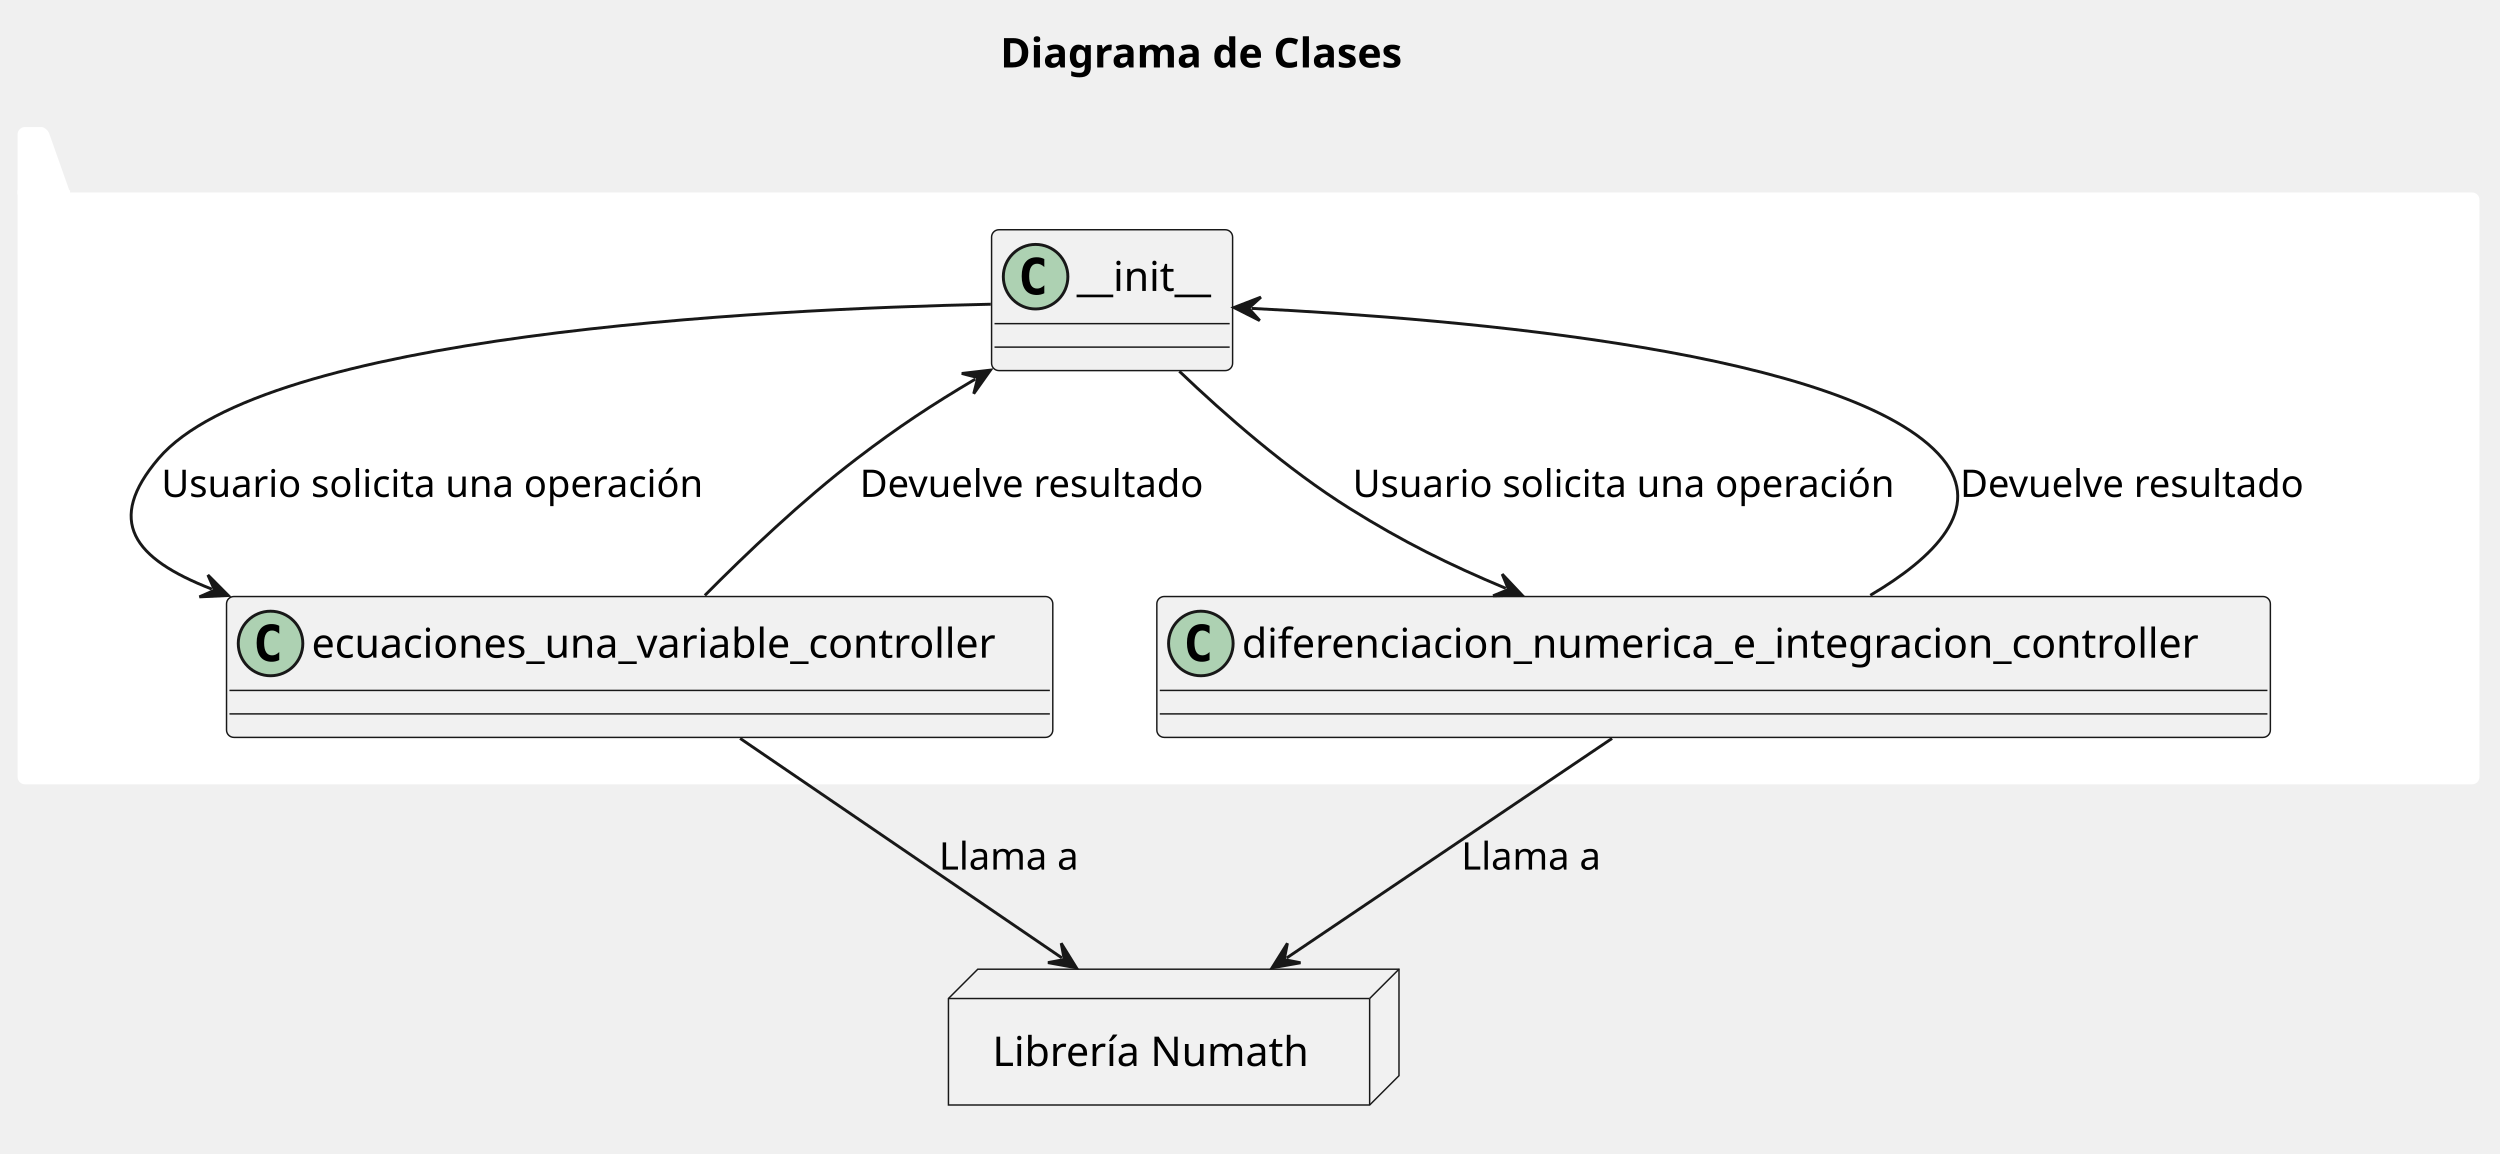
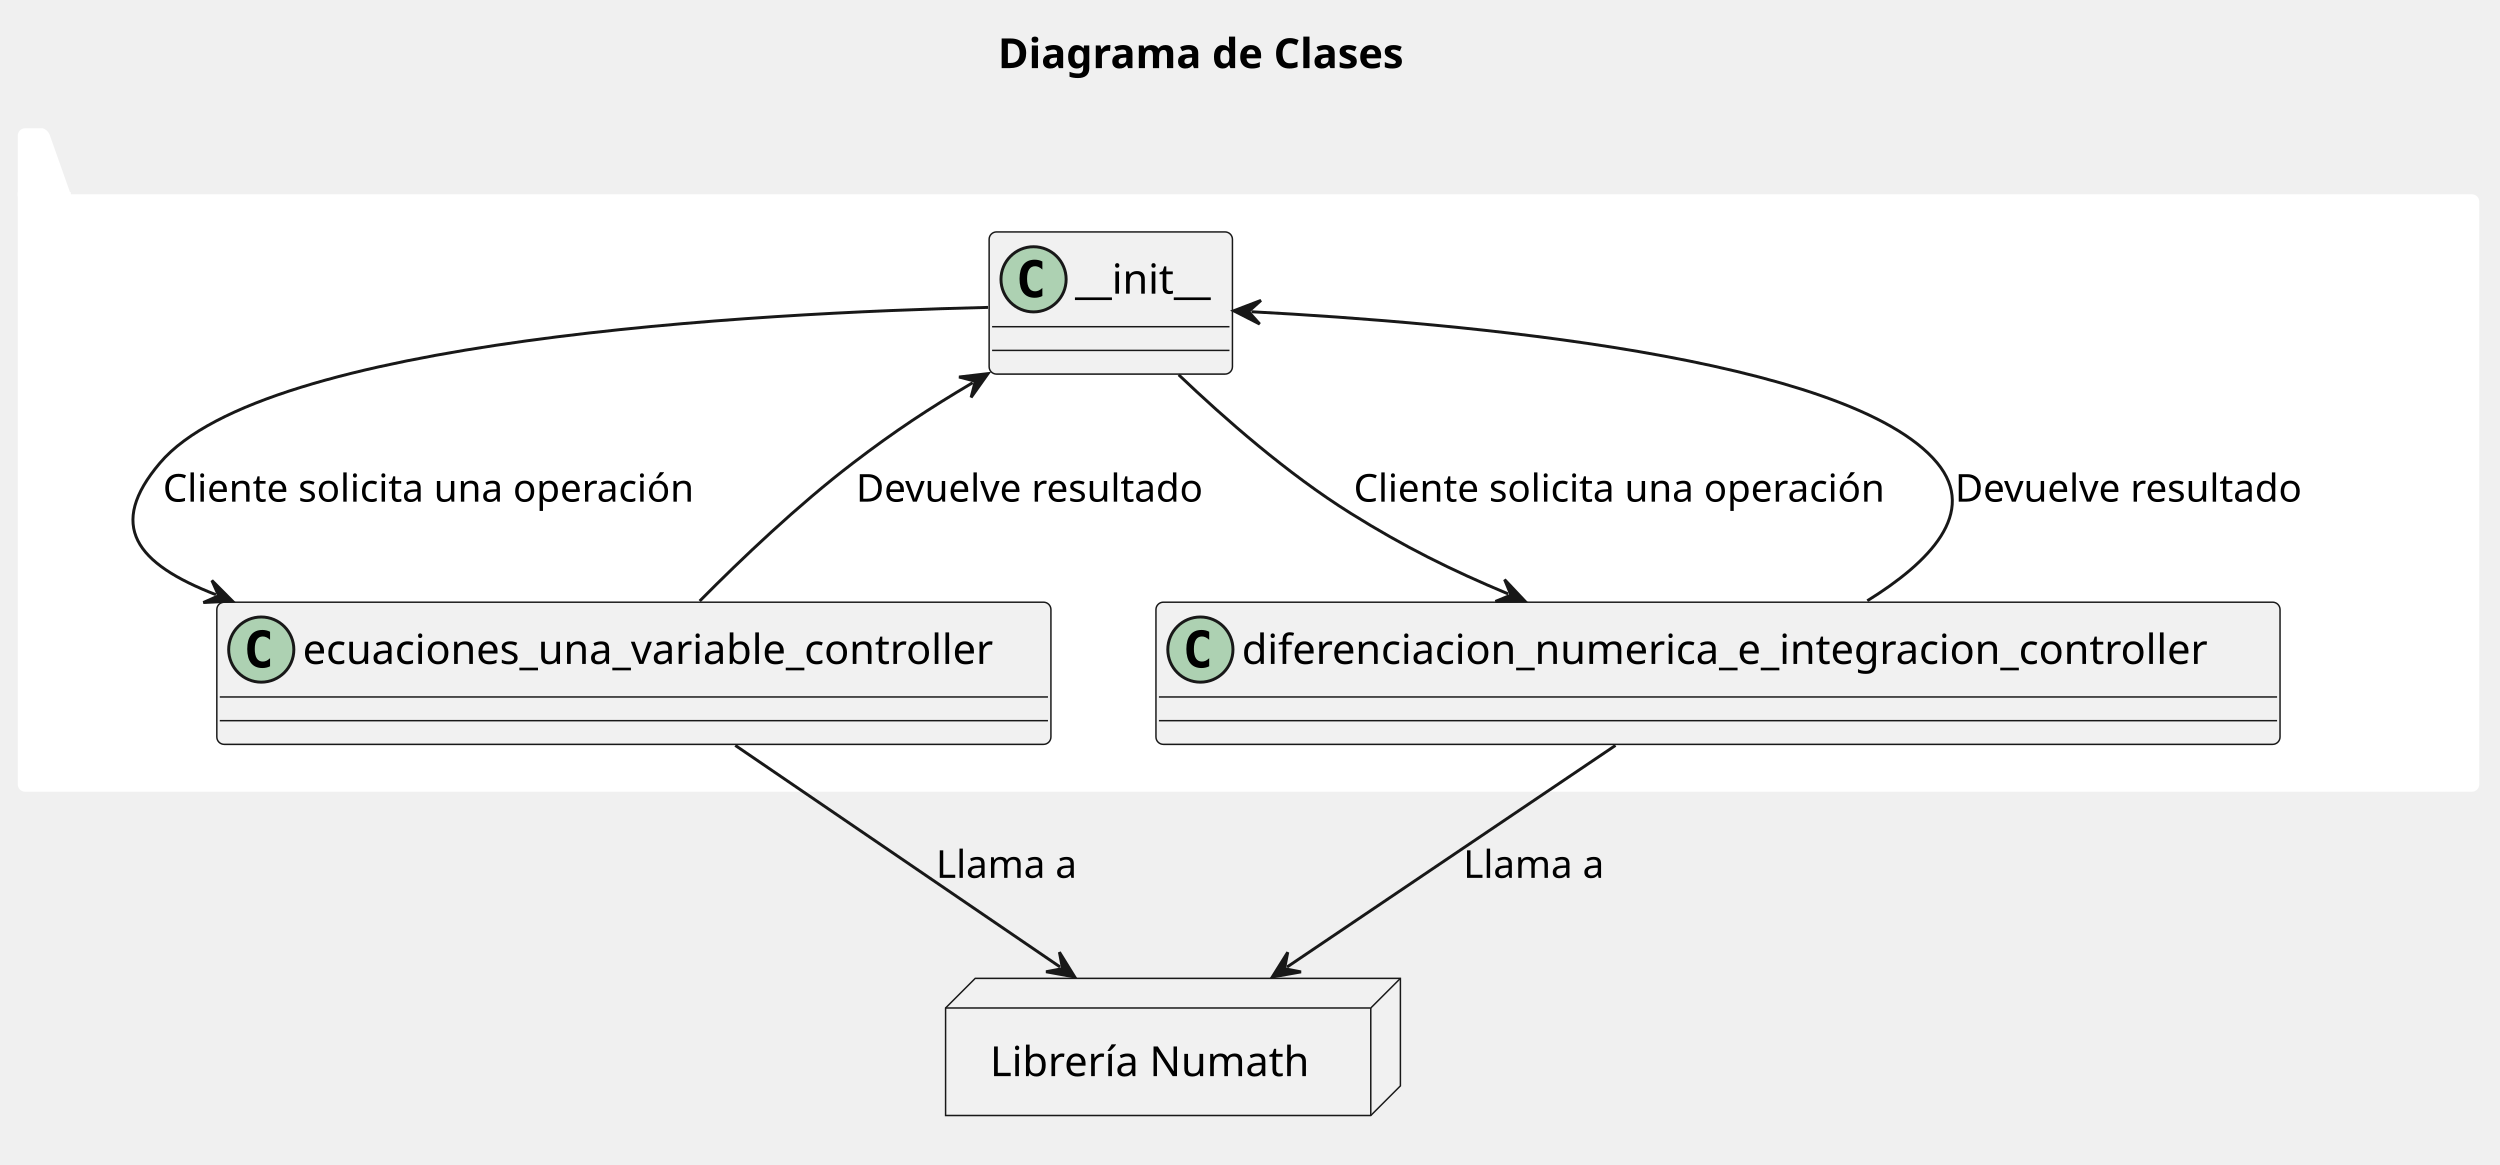
- <svg xmlns="http://www.w3.org/2000/svg" contentStyleType="text/css" data-diagram-type="CLASS" height="393px" preserveAspectRatio="none" style="width:852px;height:393px;background:#FFFFFF;" version="1.1" viewBox="0 0 852 393" width="852px" zoomAndPan="magnify">
+ <svg xmlns="http://www.w3.org/2000/svg" contentStyleType="text/css" data-diagram-type="CLASS" height="393px" preserveAspectRatio="none" style="width:844px;height:393px;background:#FFFFFF;" version="1.1" viewBox="0 0 844 393" width="844px" zoomAndPan="magnify">
  <defs />
  <g>
    <g class="title" data-source-line="1">
-       <text fill="#000000" font-family="sans-serif" font-size="14" font-weight="bold" lengthAdjust="spacing" textLength="156.222" x="340.889" y="22.995">Diagrama de Clases</text>
+       <text fill="#000000" font-family="sans-serif" font-size="14" font-weight="bold" lengthAdjust="spacing" textLength="156.222" x="336.889" y="22.995">Diagrama de Clases</text>
    </g>
    <g class="cluster" data-entity=" " data-source-line="6" data-uid="ent0002" id="cluster_ ">
-       <path d="M8.5,43.297 L14.374,43.297 A3.75,3.75 0 0 1 16.874,45.797 L23.874,65.594 L842.5,65.594 A2.5,2.5 0 0 1 845,68.094 L845,264.797 A2.5,2.5 0 0 1 842.5,267.297 L8.5,267.297 A2.5,2.5 0 0 1 6,264.797 L6,45.797 A2.5,2.5 0 0 1 8.5,43.297" fill="#FFFFFF" />
+       <path d="M8.5,43.297 L14.374,43.297 A3.75,3.75 0 0 1 16.874,45.797 L23.874,65.594 L834.5,65.594 A2.5,2.5 0 0 1 837,68.094 L837,264.797 A2.5,2.5 0 0 1 834.5,267.297 L8.5,267.297 A2.5,2.5 0 0 1 6,264.797 L6,45.797 A2.5,2.5 0 0 1 8.5,43.297" fill="#FFFFFF" />
      <line style="stroke:#FFFFFF;stroke-width:1.5;" x1="6" x2="23.874" y1="65.594" y2="65.594" />
      <text fill="#000000" font-family="sans-serif" font-size="14" font-weight="bold" lengthAdjust="spacing" textLength="4.874" x="10" y="58.292"> </text>
    </g>
    <g class="entity" data-entity="__init__" data-source-line="7" data-uid="ent0003" id="entity___init__">
-       <rect fill="#F1F1F1" height="48" rx="2.5" ry="2.5" style="stroke:#181818;stroke-width:0.5;" width="82.142" x="337.93" y="78.297" />
-       <ellipse cx="352.93" cy="94.297" fill="#ADD1B2" rx="11" ry="11" style="stroke:#181818;stroke-width:1;" />
-       <path d="M355.899,99.938 Q355.321,100.234 354.68,100.375 Q354.039,100.531 353.336,100.531 Q350.836,100.531 349.508,98.891 Q348.196,97.234 348.196,94.109 Q348.196,90.984 349.508,89.328 Q350.836,87.672 353.336,87.672 Q354.039,87.672 354.68,87.828 Q355.336,87.984 355.899,88.281 L355.899,91 Q355.274,90.422 354.68,90.156 Q354.086,89.875 353.461,89.875 Q352.118,89.875 351.43,90.953 Q350.743,92.016 350.743,94.109 Q350.743,96.203 351.43,97.281 Q352.118,98.344 353.461,98.344 Q354.086,98.344 354.68,98.078 Q355.274,97.797 355.899,97.219 L355.899,99.938 Z " fill="#000000" />
-       <text fill="#000000" font-family="sans-serif" font-size="14" lengthAdjust="spacing" textLength="50.142" x="366.93" y="99.144">__init__</text>
-       <line style="stroke:#181818;stroke-width:0.5;" x1="338.93" x2="419.072" y1="110.297" y2="110.297" />
-       <line style="stroke:#181818;stroke-width:0.5;" x1="338.93" x2="419.072" y1="118.297" y2="118.297" />
+       <rect fill="#F1F1F1" height="48" rx="2.5" ry="2.5" style="stroke:#181818;stroke-width:0.5;" width="82.142" x="333.93" y="78.297" />
+       <ellipse cx="348.93" cy="94.297" fill="#ADD1B2" rx="11" ry="11" style="stroke:#181818;stroke-width:1;" />
+       <path d="M351.899,99.938 Q351.321,100.234 350.68,100.375 Q350.039,100.531 349.336,100.531 Q346.836,100.531 345.508,98.891 Q344.196,97.234 344.196,94.109 Q344.196,90.984 345.508,89.328 Q346.836,87.672 349.336,87.672 Q350.039,87.672 350.68,87.828 Q351.336,87.984 351.899,88.281 L351.899,91 Q351.274,90.422 350.68,90.156 Q350.086,89.875 349.461,89.875 Q348.118,89.875 347.43,90.953 Q346.743,92.016 346.743,94.109 Q346.743,96.203 347.43,97.281 Q348.118,98.344 349.461,98.344 Q350.086,98.344 350.68,98.078 Q351.274,97.797 351.899,97.219 L351.899,99.938 Z " fill="#000000" />
+       <text fill="#000000" font-family="sans-serif" font-size="14" lengthAdjust="spacing" textLength="50.142" x="362.93" y="99.144">__init__</text>
+       <line style="stroke:#181818;stroke-width:0.5;" x1="334.93" x2="415.072" y1="110.297" y2="110.297" />
+       <line style="stroke:#181818;stroke-width:0.5;" x1="334.93" x2="415.072" y1="118.297" y2="118.297" />
    </g>
    <g class="entity" data-entity="ecuaciones_una_variable_controller" data-source-line="10" data-uid="ent0004" id="entity_ecuaciones_una_variable_controller">
-       <rect fill="#F1F1F1" height="48" rx="2.5" ry="2.5" style="stroke:#181818;stroke-width:0.5;" width="281.594" x="77.2" y="203.297" />
-       <ellipse cx="92.2" cy="219.297" fill="#ADD1B2" rx="11" ry="11" style="stroke:#181818;stroke-width:1;" />
-       <path d="M95.169,224.938 Q94.591,225.234 93.95,225.375 Q93.309,225.531 92.606,225.531 Q90.106,225.531 88.778,223.891 Q87.466,222.234 87.466,219.109 Q87.466,215.984 88.778,214.328 Q90.106,212.672 92.606,212.672 Q93.309,212.672 93.95,212.828 Q94.606,212.984 95.169,213.281 L95.169,216 Q94.544,215.422 93.95,215.156 Q93.356,214.875 92.731,214.875 Q91.388,214.875 90.7,215.953 Q90.013,217.016 90.013,219.109 Q90.013,221.203 90.7,222.281 Q91.388,223.344 92.731,223.344 Q93.356,223.344 93.95,223.078 Q94.544,222.797 95.169,222.219 L95.169,224.938 Z " fill="#000000" />
-       <text fill="#000000" font-family="sans-serif" font-size="14" lengthAdjust="spacing" textLength="249.594" x="106.2" y="224.144">ecuaciones_una_variable_controller</text>
-       <line style="stroke:#181818;stroke-width:0.5;" x1="78.2" x2="357.794" y1="235.297" y2="235.297" />
-       <line style="stroke:#181818;stroke-width:0.5;" x1="78.2" x2="357.794" y1="243.297" y2="243.297" />
+       <rect fill="#F1F1F1" height="48" rx="2.5" ry="2.5" style="stroke:#181818;stroke-width:0.5;" width="281.594" x="73.2" y="203.297" />
+       <ellipse cx="88.2" cy="219.297" fill="#ADD1B2" rx="11" ry="11" style="stroke:#181818;stroke-width:1;" />
+       <path d="M91.169,224.938 Q90.591,225.234 89.95,225.375 Q89.309,225.531 88.606,225.531 Q86.106,225.531 84.778,223.891 Q83.466,222.234 83.466,219.109 Q83.466,215.984 84.778,214.328 Q86.106,212.672 88.606,212.672 Q89.309,212.672 89.95,212.828 Q90.606,212.984 91.169,213.281 L91.169,216 Q90.544,215.422 89.95,215.156 Q89.356,214.875 88.731,214.875 Q87.388,214.875 86.7,215.953 Q86.013,217.016 86.013,219.109 Q86.013,221.203 86.7,222.281 Q87.388,223.344 88.731,223.344 Q89.356,223.344 89.95,223.078 Q90.544,222.797 91.169,222.219 L91.169,224.938 Z " fill="#000000" />
+       <text fill="#000000" font-family="sans-serif" font-size="14" lengthAdjust="spacing" textLength="249.594" x="102.2" y="224.144">ecuaciones_una_variable_controller</text>
+       <line style="stroke:#181818;stroke-width:0.5;" x1="74.2" x2="353.794" y1="235.297" y2="235.297" />
+       <line style="stroke:#181818;stroke-width:0.5;" x1="74.2" x2="353.794" y1="243.297" y2="243.297" />
    </g>
    <g class="entity" data-entity="diferenciacion_numerica_e_integracion_controller" data-source-line="13" data-uid="ent0005" id="entity_diferenciacion_numerica_e_integracion_controller">
-       <rect fill="#F1F1F1" height="48" rx="2.5" ry="2.5" style="stroke:#181818;stroke-width:0.5;" width="379.491" x="394.25" y="203.297" />
-       <ellipse cx="409.25" cy="219.297" fill="#ADD1B2" rx="11" ry="11" style="stroke:#181818;stroke-width:1;" />
-       <path d="M412.219,224.938 Q411.641,225.234 411,225.375 Q410.359,225.531 409.656,225.531 Q407.156,225.531 405.828,223.891 Q404.516,222.234 404.516,219.109 Q404.516,215.984 405.828,214.328 Q407.156,212.672 409.656,212.672 Q410.359,212.672 411,212.828 Q411.656,212.984 412.219,213.281 L412.219,216 Q411.594,215.422 411,215.156 Q410.406,214.875 409.781,214.875 Q408.438,214.875 407.75,215.953 Q407.062,217.016 407.062,219.109 Q407.062,221.203 407.75,222.281 Q408.438,223.344 409.781,223.344 Q410.406,223.344 411,223.078 Q411.594,222.797 412.219,222.219 L412.219,224.938 Z " fill="#000000" />
-       <text fill="#000000" font-family="sans-serif" font-size="14" lengthAdjust="spacing" textLength="347.491" x="423.25" y="224.144">diferenciacion_numerica_e_integracion_controller</text>
-       <line style="stroke:#181818;stroke-width:0.5;" x1="395.25" x2="772.741" y1="235.297" y2="235.297" />
-       <line style="stroke:#181818;stroke-width:0.5;" x1="395.25" x2="772.741" y1="243.297" y2="243.297" />
+       <rect fill="#F1F1F1" height="48" rx="2.5" ry="2.5" style="stroke:#181818;stroke-width:0.5;" width="379.491" x="390.25" y="203.297" />
+       <ellipse cx="405.25" cy="219.297" fill="#ADD1B2" rx="11" ry="11" style="stroke:#181818;stroke-width:1;" />
+       <path d="M408.219,224.938 Q407.641,225.234 407,225.375 Q406.359,225.531 405.656,225.531 Q403.156,225.531 401.828,223.891 Q400.516,222.234 400.516,219.109 Q400.516,215.984 401.828,214.328 Q403.156,212.672 405.656,212.672 Q406.359,212.672 407,212.828 Q407.656,212.984 408.219,213.281 L408.219,216 Q407.594,215.422 407,215.156 Q406.406,214.875 405.781,214.875 Q404.438,214.875 403.75,215.953 Q403.062,217.016 403.062,219.109 Q403.062,221.203 403.75,222.281 Q404.438,223.344 405.781,223.344 Q406.406,223.344 407,223.078 Q407.594,222.797 408.219,222.219 L408.219,224.938 Z " fill="#000000" />
+       <text fill="#000000" font-family="sans-serif" font-size="14" lengthAdjust="spacing" textLength="347.491" x="419.25" y="224.144">diferenciacion_numerica_e_integracion_controller</text>
+       <line style="stroke:#181818;stroke-width:0.5;" x1="391.25" x2="768.741" y1="235.297" y2="235.297" />
+       <line style="stroke:#181818;stroke-width:0.5;" x1="391.25" x2="768.741" y1="243.297" y2="243.297" />
    </g>
    <g class="entity" data-entity="PyLibrary" data-source-line="17" data-uid="ent0006" id="entity_PyLibrary">
-       <polygon fill="#F1F1F1" points="323.23,340.297,333.23,330.297,476.775,330.297,476.775,366.594,466.775,376.594,323.23,376.594,323.23,340.297" style="stroke:#181818;stroke-width:0.5;" />
-       <line style="stroke:#181818;stroke-width:0.5;" x1="466.775" x2="476.775" y1="340.297" y2="330.297" />
-       <line style="stroke:#181818;stroke-width:0.5;" x1="323.23" x2="466.775" y1="340.297" y2="340.297" />
-       <line style="stroke:#181818;stroke-width:0.5;" x1="466.775" x2="466.775" y1="340.297" y2="376.594" />
-       <text fill="#000000" font-family="sans-serif" font-size="14" lengthAdjust="spacing" textLength="113.545" x="338.23" y="363.292">Librería Numath</text>
+       <polygon fill="#F1F1F1" points="319.23,340.297,329.23,330.297,472.775,330.297,472.775,366.594,462.775,376.594,319.23,376.594,319.23,340.297" style="stroke:#181818;stroke-width:0.5;" />
+       <line style="stroke:#181818;stroke-width:0.5;" x1="462.775" x2="472.775" y1="340.297" y2="330.297" />
+       <line style="stroke:#181818;stroke-width:0.5;" x1="319.23" x2="462.775" y1="340.297" y2="340.297" />
+       <line style="stroke:#181818;stroke-width:0.5;" x1="462.775" x2="462.775" y1="340.297" y2="376.594" />
+       <text fill="#000000" font-family="sans-serif" font-size="14" lengthAdjust="spacing" textLength="113.545" x="334.23" y="363.292">Librería Numath</text>
    </g>
    <g class="link" data-entity-1="__init__" data-entity-2="ecuaciones_una_variable_controller" data-source-line="20" data-uid="lnk7" id="link___init___ecuaciones_una_variable_controller">
-       <path codeLine="20" d="M337.67,103.677 C258.47,105.377 89.96,113.997 54,156.297 C35.95,177.527 45.278,190.302 72.198,200.772" fill="none" id="__init__-to-ecuaciones_una_variable_controller" style="stroke:#181818;stroke-width:1;" />
-       <polygon fill="#181818" points="77.79,202.947,70.852,195.957,73.13,201.135,67.952,203.412,77.79,202.947" style="stroke:#181818;stroke-width:1;" />
-       <text fill="#000000" font-family="sans-serif" font-size="13" lengthAdjust="spacing" textLength="196.485" x="55" y="169.364">Usuario solicita una operación</text>
+       <path codeLine="20" d="M333.57,103.777 C255.09,105.647 89.4,114.577 54,156.297 C36.05,177.457 45.776,190.258 72.886,200.768" fill="none" id="__init__-to-ecuaciones_una_variable_controller" style="stroke:#181818;stroke-width:1;" />
+       <polygon fill="#181818" points="78.48,202.937,71.534,195.954,73.818,201.13,68.643,203.413,78.48,202.937" style="stroke:#181818;stroke-width:1;" />
+       <text fill="#000000" font-family="sans-serif" font-size="13" lengthAdjust="spacing" textLength="192.715" x="55" y="169.364">Cliente solicita una operación</text>
    </g>
    <g class="link" data-entity-1="ecuaciones_una_variable_controller" data-entity-2="__init__" data-source-line="26" data-uid="lnk11" id="link_ecuaciones_una_variable_controller___init__">
-       <path codeLine="26" d="M240.21,202.917 C254.36,188.637 273.45,170.467 292,156.297 C306.19,145.457 317.568,137.975 332.388,129.195" fill="none" id="ecuaciones_una_variable_controller-to-__init__" style="stroke:#181818;stroke-width:1;" />
-       <polygon fill="#181818" points="337.55,126.137,327.768,127.283,333.248,128.685,331.846,134.166,337.55,126.137" style="stroke:#181818;stroke-width:1;" />
-       <text fill="#000000" font-family="sans-serif" font-size="13" lengthAdjust="spacing" textLength="126.61" x="293" y="169.364">Devuelve resultado</text>
+       <path codeLine="26" d="M236.21,202.917 C250.36,188.637 269.45,170.467 288,156.297 C302.19,145.457 313.568,137.975 328.388,129.195" fill="none" id="ecuaciones_una_variable_controller-to-__init__" style="stroke:#181818;stroke-width:1;" />
+       <polygon fill="#181818" points="333.55,126.137,323.768,127.283,329.248,128.685,327.846,134.166,333.55,126.137" style="stroke:#181818;stroke-width:1;" />
+       <text fill="#000000" font-family="sans-serif" font-size="13" lengthAdjust="spacing" textLength="126.61" x="289" y="169.364">Devuelve resultado</text>
    </g>
    <g class="link" data-entity-1="__init__" data-entity-2="diferenciacion_numerica_e_integracion_controller" data-source-line="21" data-uid="lnk8" id="link___init___diferenciacion_numerica_e_integracion_controller">
-       <path codeLine="21" d="M401.92,126.527 C417.36,141.267 438.72,160.007 460,173.297 C478.17,184.647 493.655,192.34 513.175,200.51" fill="none" id="__init__-to-diferenciacion_numerica_e_integracion_controller" style="stroke:#181818;stroke-width:1;" />
-       <polygon fill="#181818" points="518.71,202.827,511.952,195.662,514.098,200.896,508.863,203.042,518.71,202.827" style="stroke:#181818;stroke-width:1;" />
-       <text fill="#000000" font-family="sans-serif" font-size="13" lengthAdjust="spacing" textLength="196.485" x="461" y="169.364">Usuario solicita una operación</text>
+       <path codeLine="21" d="M397.92,126.527 C413.36,141.267 434.72,160.007 456,173.297 C474.17,184.647 489.655,192.34 509.175,200.51" fill="none" id="__init__-to-diferenciacion_numerica_e_integracion_controller" style="stroke:#181818;stroke-width:1;" />
+       <polygon fill="#181818" points="514.71,202.827,507.952,195.662,510.098,200.896,504.863,203.042,514.71,202.827" style="stroke:#181818;stroke-width:1;" />
+       <text fill="#000000" font-family="sans-serif" font-size="13" lengthAdjust="spacing" textLength="192.715" x="457" y="169.364">Cliente solicita una operación</text>
    </g>
    <g class="link" data-entity-1="diferenciacion_numerica_e_integracion_controller" data-entity-2="__init__" data-source-line="27" data-uid="lnk12" id="link_diferenciacion_numerica_e_integracion_controller___init__">
-       <path codeLine="27" d="M637.39,202.877 C659.13,190.077 676.18,173.377 662,156.297 C631.79,119.907 497.582,108.656 426.522,105.106" fill="none" id="diferenciacion_numerica_e_integracion_controller-to-__init__" style="stroke:#181818;stroke-width:1;" />
-       <polygon fill="#181818" points="420.53,104.807,429.319,109.251,425.524,105.056,429.718,101.261,420.53,104.807" style="stroke:#181818;stroke-width:1;" />
-       <text fill="#000000" font-family="sans-serif" font-size="13" lengthAdjust="spacing" textLength="126.61" x="668" y="169.364">Devuelve resultado</text>
+       <path codeLine="27" d="M630.4,202.817 C651.33,189.867 667.87,173.057 654,156.297 C624.33,120.457 492.732,108.975 422.492,105.245" fill="none" id="diferenciacion_numerica_e_integracion_controller-to-__init__" style="stroke:#181818;stroke-width:1;" />
+       <polygon fill="#181818" points="416.5,104.927,425.275,109.398,421.493,105.192,425.7,101.41,416.5,104.927" style="stroke:#181818;stroke-width:1;" />
+       <text fill="#000000" font-family="sans-serif" font-size="13" lengthAdjust="spacing" textLength="126.61" x="660" y="169.364">Devuelve resultado</text>
    </g>
    <g class="link" data-entity-1="ecuaciones_una_variable_controller" data-entity-2="PyLibrary" data-source-line="23" data-uid="lnk9" id="link_ecuaciones_una_variable_controller_PyLibrary">
-       <path codeLine="23" d="M252.23,251.647 C285.08,274.057 329.403,304.296 361.883,326.446" fill="none" id="ecuaciones_una_variable_controller-to-PyLibrary" style="stroke:#181818;stroke-width:1;" />
-       <polygon fill="#181818" points="366.84,329.827,361.658,321.451,362.709,327.01,357.151,328.061,366.84,329.827" style="stroke:#181818;stroke-width:1;" />
-       <text fill="#000000" font-family="sans-serif" font-size="13" lengthAdjust="spacing" textLength="51.549" x="320" y="296.364">Llama a</text>
+       <path codeLine="23" d="M248.23,251.647 C281.08,274.057 325.403,304.296 357.883,326.446" fill="none" id="ecuaciones_una_variable_controller-to-PyLibrary" style="stroke:#181818;stroke-width:1;" />
+       <polygon fill="#181818" points="362.84,329.827,357.658,321.451,358.709,327.01,353.151,328.061,362.84,329.827" style="stroke:#181818;stroke-width:1;" />
+       <text fill="#000000" font-family="sans-serif" font-size="13" lengthAdjust="spacing" textLength="51.549" x="316" y="296.364">Llama a</text>
    </g>
    <g class="link" data-entity-1="diferenciacion_numerica_e_integracion_controller" data-entity-2="PyLibrary" data-source-line="24" data-uid="lnk10" id="link_diferenciacion_numerica_e_integracion_controller_PyLibrary">
-       <path codeLine="24" d="M549.39,251.647 C516.18,274.057 471.334,304.322 438.494,326.472" fill="none" id="diferenciacion_numerica_e_integracion_controller-to-PyLibrary" style="stroke:#181818;stroke-width:1;" />
-       <polygon fill="#181818" points="433.52,329.827,443.218,328.111,437.665,327.031,438.745,321.478,433.52,329.827" style="stroke:#181818;stroke-width:1;" />
-       <text fill="#000000" font-family="sans-serif" font-size="13" lengthAdjust="spacing" textLength="51.549" x="498" y="296.364">Llama a</text>
+       <path codeLine="24" d="M545.39,251.647 C512.18,274.057 467.334,304.322 434.494,326.472" fill="none" id="diferenciacion_numerica_e_integracion_controller-to-PyLibrary" style="stroke:#181818;stroke-width:1;" />
+       <polygon fill="#181818" points="429.52,329.827,439.218,328.111,433.665,327.031,434.745,321.478,429.52,329.827" style="stroke:#181818;stroke-width:1;" />
+       <text fill="#000000" font-family="sans-serif" font-size="13" lengthAdjust="spacing" textLength="51.549" x="494" y="296.364">Llama a</text>
    </g>
  </g>
</svg>
